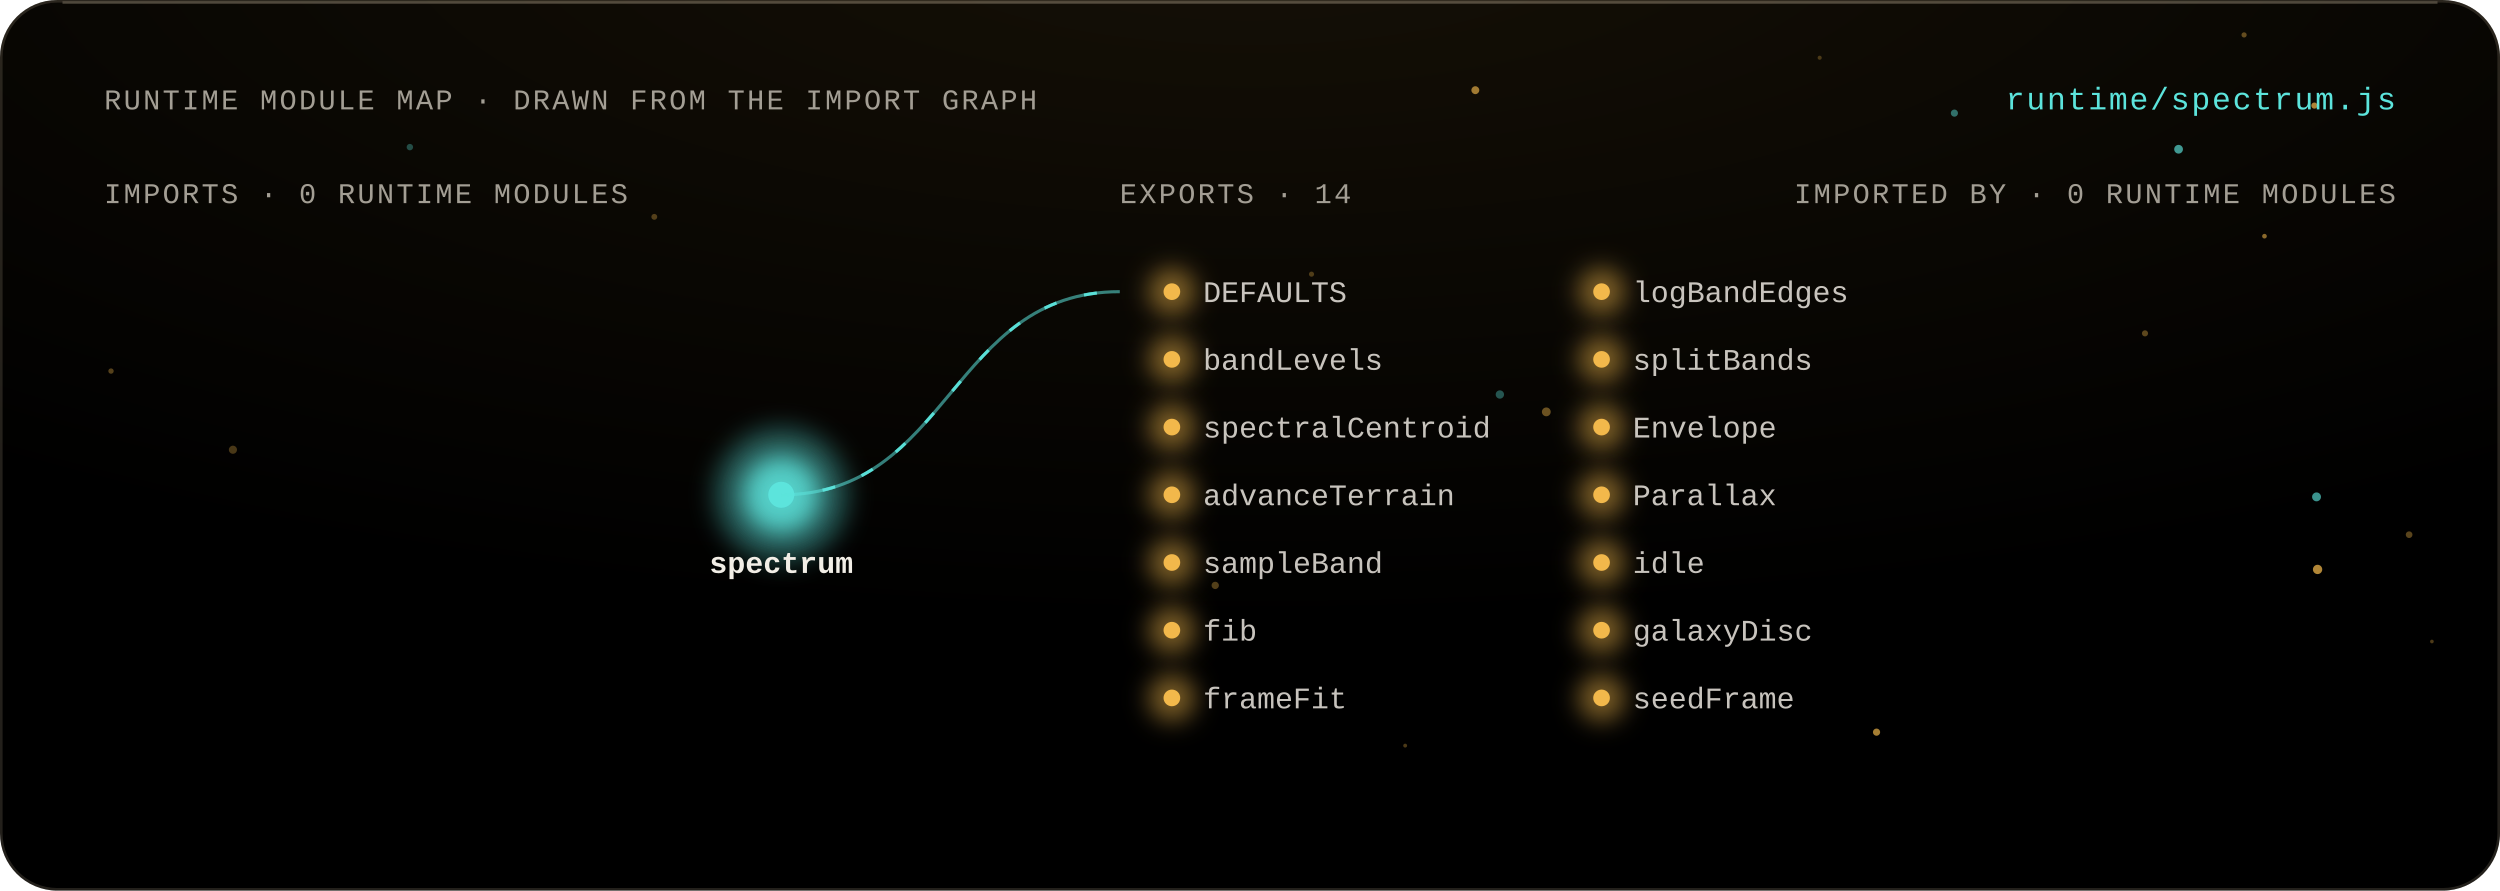
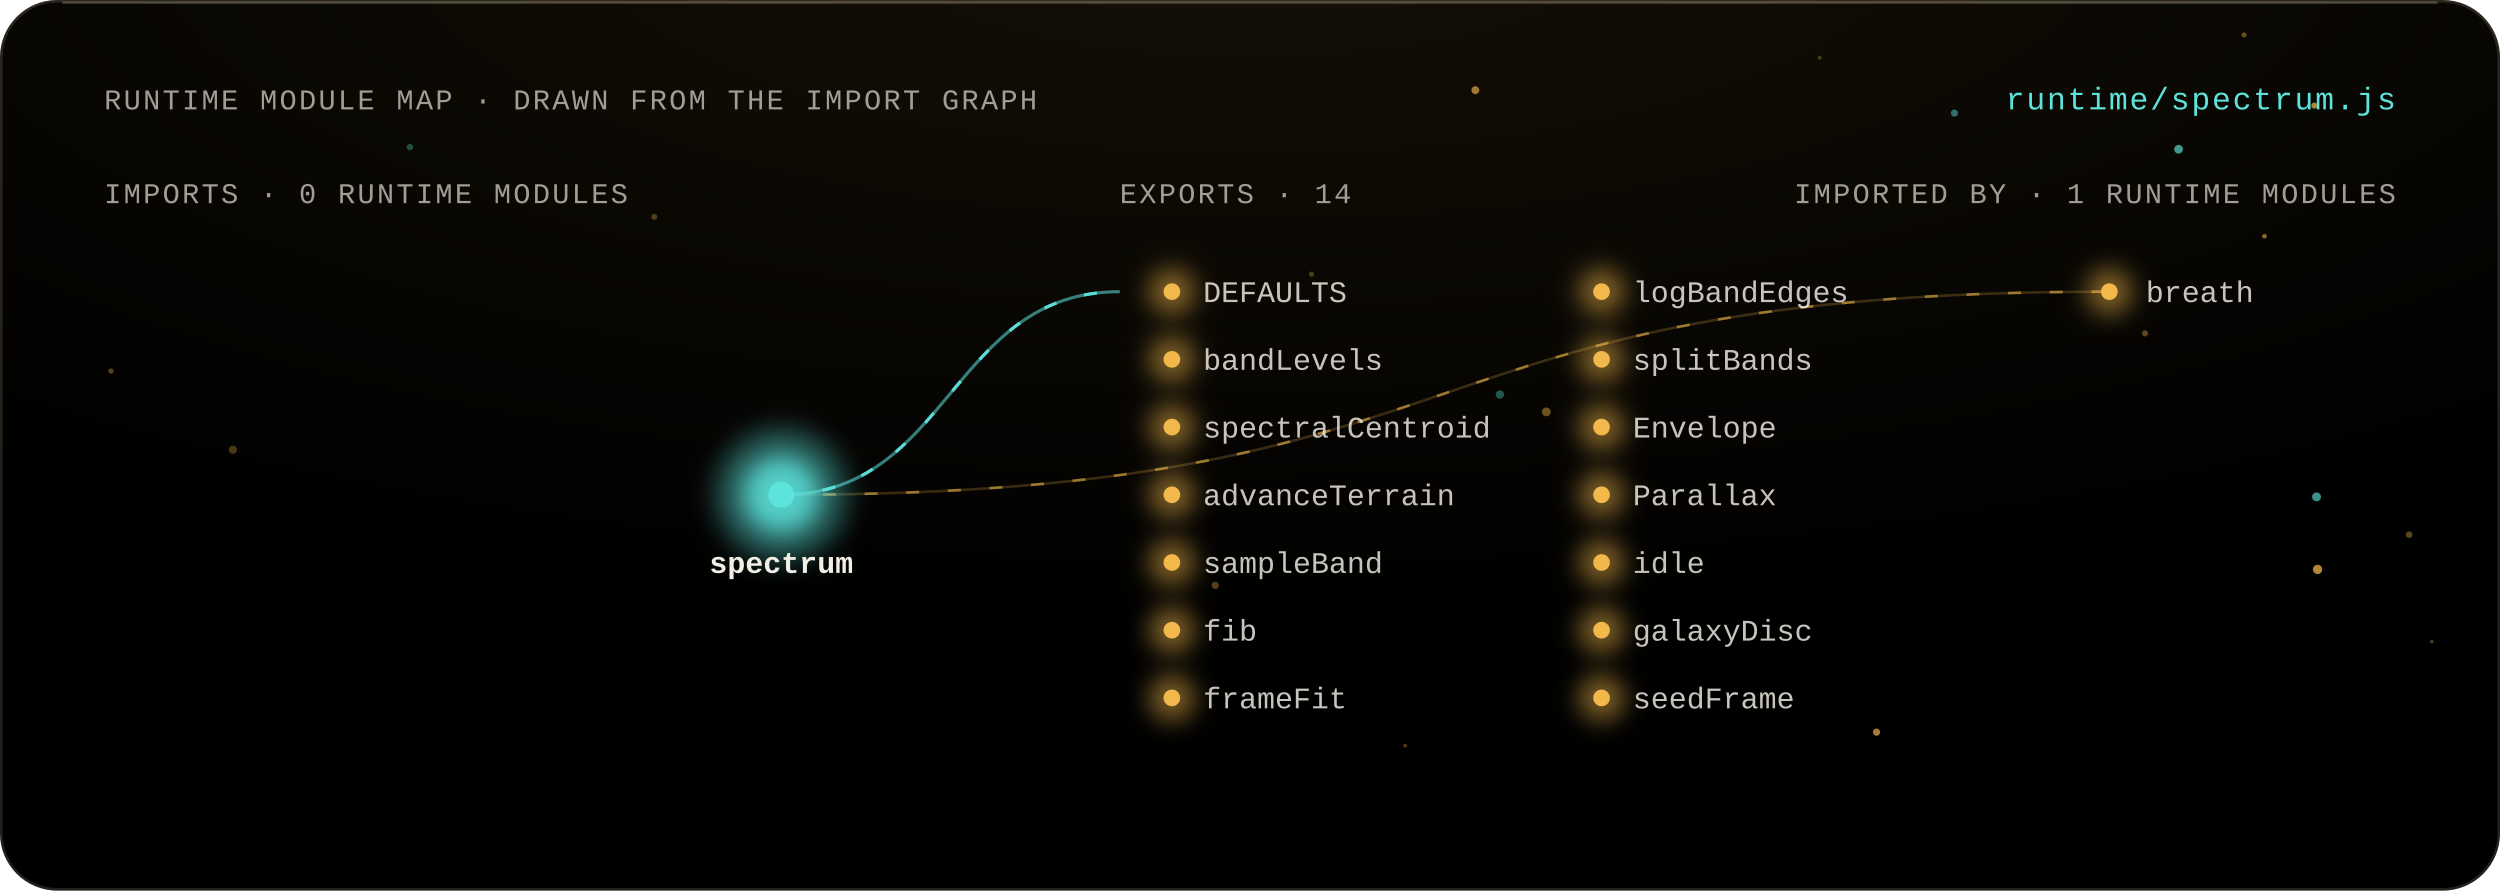
<svg xmlns="http://www.w3.org/2000/svg" viewBox="0 0 960 342" width="960" height="342" role="img" aria-labelledby="t">
  <style>
  text { font-family: 'Geist Mono', ui-monospace, 'Liberation Mono', Menlo, monospace; fill: #F2EEE6; }
  .m { fill: #A39E94; font-size: 11px; letter-spacing: .08em; }
  .l { font-size: 11.5px; }
  .h { font-size: 12px; fill: #5CE4DC; letter-spacing: .06em; }
  .flow { stroke-dasharray: 5 11; animation: flow 3s linear infinite; }
  @keyframes flow { to { stroke-dashoffset: -32; } }
  .breathe { animation: breathe 4.2s ease-in-out infinite; }
  @keyframes breathe { 50% { opacity: .38; } }
  .beat { animation: beat 2.6s ease-in-out infinite; transform-box: fill-box; transform-origin: center; }
  @keyframes beat { 50% { opacity: .55; transform: scale(1.35); } }
  .spin { transform-box: fill-box; transform-origin: center; animation: spin 48s linear infinite; }
  .spin-r { transform-box: fill-box; transform-origin: center; animation: spin 64s linear infinite reverse; }
  @keyframes spin { to { transform: rotate(360deg); } }
  @media (prefers-reduced-motion: reduce) { * { animation: none !important; } }
</style>
  <defs>
    <filter id="bloom" x="-80%" y="-80%" width="260%" height="260%">
      <feGaussianBlur stdDeviation="4.5" />
    </filter>
    <filter id="soft" x="-30%" y="-30%" width="160%" height="160%">
      <feGaussianBlur stdDeviation="1.4" />
    </filter>
    <radialGradient id="key" cx="50%" cy="-10%" r="80%">
      <stop offset="0" stop-color="#F2B84B" stop-opacity=".09" />
      <stop offset="1" stop-color="#F2B84B" stop-opacity="0" />
    </radialGradient>
    <linearGradient id="pair" x1="0" x2="1">
      <stop offset="0" stop-color="#F2B84B" />
      <stop offset="1" stop-color="#5CE4DC" />
    </linearGradient>
  </defs>
  <rect width="960" height="342" rx="22" fill="#000" />
  <rect width="960" height="342" rx="22" fill="url(#key)" />
  <rect x=".5" y=".5" width="959" height="341" rx="21.5" fill="none" stroke="rgba(255,232,196,.14)" />
  <path d="M 24 1 H 936" stroke="rgba(255,238,208,.22)" stroke-width="1" />
  <g>
    <circle cx="836.57" cy="57.31" r="1.68" fill="#5CE4DC" opacity="0.66" class="breathe" style="animation-delay:-2.97s" />
    <circle cx="925.1" cy="205.32" r="1.29" fill="#F2B84B" opacity="0.37" class="breathe" style="animation-delay:-4.06s" />
    <circle cx="157.39" cy="56.49" r="1.24" fill="#5CE4DC" opacity="0.31" class="breathe" style="animation-delay:-1.41s" />
    <circle cx="889.55" cy="190.8" r="1.71" fill="#5CE4DC" opacity="0.64" class="breathe" style="animation-delay:-3.49s" />
    <circle cx="566.53" cy="34.63" r="1.52" fill="#F2B84B" opacity="0.64" class="breathe" style="animation-delay:-1.16s" />
    <circle cx="888.72" cy="40.55" r="1.19" fill="#F2B84B" opacity="0.7" class="breathe" style="animation-delay:-0.17s" />
    <circle cx="698.76" cy="22.17" r="0.79" fill="#F2B84B" opacity="0.27" class="breathe" style="animation-delay:-3.13s" />
    <circle cx="823.68" cy="128.01" r="1.18" fill="#F2B84B" opacity="0.37" class="breathe" style="animation-delay:-4.12s" />
    <circle cx="503.62" cy="105.28" r="0.99" fill="#F2B84B" opacity="0.3" class="breathe" style="animation-delay:-1.16s" />
    <circle cx="539.58" cy="286.32" r="0.75" fill="#F2B84B" opacity="0.31" class="breathe" style="animation-delay:-3.53s" />
    <circle cx="861.73" cy="13.41" r="1" fill="#F2B84B" opacity="0.39" class="breathe" style="animation-delay:-1.95s" />
    <circle cx="575.95" cy="151.49" r="1.6" fill="#5CE4DC" opacity="0.36" class="breathe" style="animation-delay:-4.1s" />
    <circle cx="889.95" cy="218.66" r="1.79" fill="#F2B84B" opacity="0.73" class="breathe" style="animation-delay:-1.69s" />
    <circle cx="720.59" cy="281.15" r="1.39" fill="#F2B84B" opacity="0.68" class="breathe" style="animation-delay:-0.56s" />
    <circle cx="42.63" cy="142.49" r="1.03" fill="#F2B84B" opacity="0.35" class="breathe" style="animation-delay:-4.19s" />
    <circle cx="593.78" cy="158.16" r="1.69" fill="#F2B84B" opacity="0.43" class="breathe" style="animation-delay:-0.08s" />
    <circle cx="89.44" cy="172.7" r="1.56" fill="#F2B84B" opacity="0.3" class="breathe" style="animation-delay:-0.83s" />
    <circle cx="251.25" cy="83.27" r="1.13" fill="#F2B84B" opacity="0.32" class="breathe" style="animation-delay:-3.67s" />
    <circle cx="933.85" cy="246.34" r="0.71" fill="#F2B84B" opacity="0.32" class="breathe" style="animation-delay:-3.27s" />
    <circle cx="869.56" cy="90.7" r="0.9" fill="#F2B84B" opacity="0.56" class="breathe" style="animation-delay:-1.6s" />
    <circle cx="750.49" cy="43.44" r="1.38" fill="#5CE4DC" opacity="0.47" class="breathe" style="animation-delay:-2.38s" />
    <circle cx="466.65" cy="224.79" r="1.41" fill="#F2B84B" opacity="0.33" class="breathe" style="animation-delay:-0.31s" />
  </g>
  <text x="40" y="42" class="m" text-anchor="start">RUNTIME MODULE MAP · DRAWN FROM THE IMPORT GRAPH</text>
  <text x="920" y="42" class="h" text-anchor="end">runtime/spectrum.js</text>
  <text x="40" y="78" class="m" text-anchor="start">IMPORTS · 0 RUNTIME MODULES</text>
  <text x="430" y="78" class="m" text-anchor="start">EXPORTS · 14</text>
-   <text x="920" y="78" class="m" text-anchor="end">IMPORTED BY · 0 RUNTIME MODULES</text>
+   <text x="920" y="78" class="m" text-anchor="end">IMPORTED BY · 1 RUNTIME MODULES</text>
+   <path d="M 300 190 C 580.5 190, 529.5 112, 810 112" fill="none" stroke="#F2B84B" stroke-opacity="0.22" stroke-width="1" />
+   <path d="M 300 190 C 580.5 190, 529.5 112, 810 112" fill="none" stroke="#F2B84B" stroke-opacity="0.55" stroke-width="1" class="flow" />
+   <g>
+     <circle cx="810" cy="112" r="9" fill="#F2B84B" opacity="0.5" filter="url(#bloom)" class="breathe" style="animation-delay:-0.37s" />
+     <circle cx="810" cy="112" r="3.2" fill="#F2B84B" />
+   </g>
+   <text x="824" y="116" class="l" text-anchor="start" fill="#F2EEE6" fill-opacity=".82">breath</text>
  <circle cx="300" cy="190" r="26" fill="#5CE4DC" opacity=".35" filter="url(#bloom)" class="beat" />
  <g>
    <circle cx="300" cy="190" r="15" fill="#5CE4DC" opacity="0.85" filter="url(#bloom)" class="beat" style="animation-delay:-0s" />
    <circle cx="300" cy="190" r="5" fill="#5CE4DC" />
  </g>
  <text x="300" y="220" class="l" text-anchor="middle" fill="#5CE4DC" font-weight="700" font-size="13">spectrum</text>
  <path d="M 300 190 C 365 190, 365 112, 430 112" fill="none" stroke="#5CE4DC" stroke-opacity="0.55" stroke-width="1.2" />
  <path d="M 300 190 C 365 190, 365 112, 430 112" fill="none" stroke="#5CE4DC" stroke-opacity="0.95" stroke-width="1.2" class="flow" />
  <g>
-     <circle cx="450" cy="112" r="9" fill="#F2B84B" opacity="0.5" filter="url(#bloom)" class="breathe" style="animation-delay:-0.37s" />
+     <circle cx="450" cy="112" r="9" fill="#F2B84B" opacity="0.5" filter="url(#bloom)" class="breathe" style="animation-delay:-3.57s" />
    <circle cx="450" cy="112" r="3.2" fill="#F2B84B" />
  </g>
  <text x="462" y="116" class="l" text-anchor="start" fill="#F2EEE6" fill-opacity=".82">DEFAULTS</text>
  <g>
-     <circle cx="615" cy="112" r="9" fill="#F2B84B" opacity="0.5" filter="url(#bloom)" class="breathe" style="animation-delay:-3.57s" />
+     <circle cx="615" cy="112" r="9" fill="#F2B84B" opacity="0.5" filter="url(#bloom)" class="breathe" style="animation-delay:-3.49s" />
    <circle cx="615" cy="112" r="3.2" fill="#F2B84B" />
  </g>
  <text x="627" y="116" class="l" text-anchor="start" fill="#F2EEE6" fill-opacity=".82">logBandEdges</text>
  <g>
-     <circle cx="450" cy="138" r="9" fill="#F2B84B" opacity="0.5" filter="url(#bloom)" class="breathe" style="animation-delay:-3.49s" />
+     <circle cx="450" cy="138" r="9" fill="#F2B84B" opacity="0.5" filter="url(#bloom)" class="breathe" style="animation-delay:-0.67s" />
    <circle cx="450" cy="138" r="3.2" fill="#F2B84B" />
  </g>
  <text x="462" y="142" class="l" text-anchor="start" fill="#F2EEE6" fill-opacity=".82">bandLevels</text>
  <g>
-     <circle cx="615" cy="138" r="9" fill="#F2B84B" opacity="0.5" filter="url(#bloom)" class="breathe" style="animation-delay:-0.67s" />
+     <circle cx="615" cy="138" r="9" fill="#F2B84B" opacity="0.5" filter="url(#bloom)" class="breathe" style="animation-delay:-3.28s" />
    <circle cx="615" cy="138" r="3.2" fill="#F2B84B" />
  </g>
  <text x="627" y="142" class="l" text-anchor="start" fill="#F2EEE6" fill-opacity=".82">splitBands</text>
  <g>
-     <circle cx="450" cy="164" r="9" fill="#F2B84B" opacity="0.5" filter="url(#bloom)" class="breathe" style="animation-delay:-3.28s" />
+     <circle cx="450" cy="164" r="9" fill="#F2B84B" opacity="0.5" filter="url(#bloom)" class="breathe" style="animation-delay:-2.83s" />
    <circle cx="450" cy="164" r="3.2" fill="#F2B84B" />
  </g>
  <text x="462" y="168" class="l" text-anchor="start" fill="#F2EEE6" fill-opacity=".82">spectralCentroid</text>
  <g>
-     <circle cx="615" cy="164" r="9" fill="#F2B84B" opacity="0.5" filter="url(#bloom)" class="breathe" style="animation-delay:-2.83s" />
+     <circle cx="615" cy="164" r="9" fill="#F2B84B" opacity="0.5" filter="url(#bloom)" class="breathe" style="animation-delay:-1.92s" />
    <circle cx="615" cy="164" r="3.2" fill="#F2B84B" />
  </g>
  <text x="627" y="168" class="l" text-anchor="start" fill="#F2EEE6" fill-opacity=".82">Envelope</text>
  <g>
-     <circle cx="450" cy="190" r="9" fill="#F2B84B" opacity="0.5" filter="url(#bloom)" class="breathe" style="animation-delay:-1.92s" />
+     <circle cx="450" cy="190" r="9" fill="#F2B84B" opacity="0.5" filter="url(#bloom)" class="breathe" style="animation-delay:-2.13s" />
    <circle cx="450" cy="190" r="3.2" fill="#F2B84B" />
  </g>
  <text x="462" y="194" class="l" text-anchor="start" fill="#F2EEE6" fill-opacity=".82">advanceTerrain</text>
  <g>
-     <circle cx="615" cy="190" r="9" fill="#F2B84B" opacity="0.5" filter="url(#bloom)" class="breathe" style="animation-delay:-2.13s" />
+     <circle cx="615" cy="190" r="9" fill="#F2B84B" opacity="0.5" filter="url(#bloom)" class="breathe" style="animation-delay:-3.85s" />
    <circle cx="615" cy="190" r="3.2" fill="#F2B84B" />
  </g>
  <text x="627" y="194" class="l" text-anchor="start" fill="#F2EEE6" fill-opacity=".82">Parallax</text>
  <g>
-     <circle cx="450" cy="216" r="9" fill="#F2B84B" opacity="0.5" filter="url(#bloom)" class="breathe" style="animation-delay:-3.85s" />
+     <circle cx="450" cy="216" r="9" fill="#F2B84B" opacity="0.5" filter="url(#bloom)" class="breathe" style="animation-delay:-2.4s" />
    <circle cx="450" cy="216" r="3.2" fill="#F2B84B" />
  </g>
  <text x="462" y="220" class="l" text-anchor="start" fill="#F2EEE6" fill-opacity=".82">sampleBand</text>
  <g>
-     <circle cx="615" cy="216" r="9" fill="#F2B84B" opacity="0.5" filter="url(#bloom)" class="breathe" style="animation-delay:-2.4s" />
+     <circle cx="615" cy="216" r="9" fill="#F2B84B" opacity="0.5" filter="url(#bloom)" class="breathe" style="animation-delay:-0.94s" />
    <circle cx="615" cy="216" r="3.2" fill="#F2B84B" />
  </g>
  <text x="627" y="220" class="l" text-anchor="start" fill="#F2EEE6" fill-opacity=".82">idle</text>
  <g>
-     <circle cx="450" cy="242" r="9" fill="#F2B84B" opacity="0.5" filter="url(#bloom)" class="breathe" style="animation-delay:-0.94s" />
+     <circle cx="450" cy="242" r="9" fill="#F2B84B" opacity="0.5" filter="url(#bloom)" class="breathe" style="animation-delay:-3.86s" />
    <circle cx="450" cy="242" r="3.2" fill="#F2B84B" />
  </g>
  <text x="462" y="246" class="l" text-anchor="start" fill="#F2EEE6" fill-opacity=".82">fib</text>
  <g>
-     <circle cx="615" cy="242" r="9" fill="#F2B84B" opacity="0.5" filter="url(#bloom)" class="breathe" style="animation-delay:-3.86s" />
+     <circle cx="615" cy="242" r="9" fill="#F2B84B" opacity="0.5" filter="url(#bloom)" class="breathe" style="animation-delay:-0.66s" />
    <circle cx="615" cy="242" r="3.2" fill="#F2B84B" />
  </g>
  <text x="627" y="246" class="l" text-anchor="start" fill="#F2EEE6" fill-opacity=".82">galaxyDisc</text>
  <g>
-     <circle cx="450" cy="268" r="9" fill="#F2B84B" opacity="0.5" filter="url(#bloom)" class="breathe" style="animation-delay:-0.66s" />
+     <circle cx="450" cy="268" r="9" fill="#F2B84B" opacity="0.5" filter="url(#bloom)" class="breathe" style="animation-delay:-1.96s" />
    <circle cx="450" cy="268" r="3.2" fill="#F2B84B" />
  </g>
  <text x="462" y="272" class="l" text-anchor="start" fill="#F2EEE6" fill-opacity=".82">frameFit</text>
  <g>
-     <circle cx="615" cy="268" r="9" fill="#F2B84B" opacity="0.5" filter="url(#bloom)" class="breathe" style="animation-delay:-1.96s" />
+     <circle cx="615" cy="268" r="9" fill="#F2B84B" opacity="0.5" filter="url(#bloom)" class="breathe" style="animation-delay:-0.66s" />
    <circle cx="615" cy="268" r="3.2" fill="#F2B84B" />
  </g>
  <text x="627" y="272" class="l" text-anchor="start" fill="#F2EEE6" fill-opacity=".82">seedFrame</text>
</svg>
